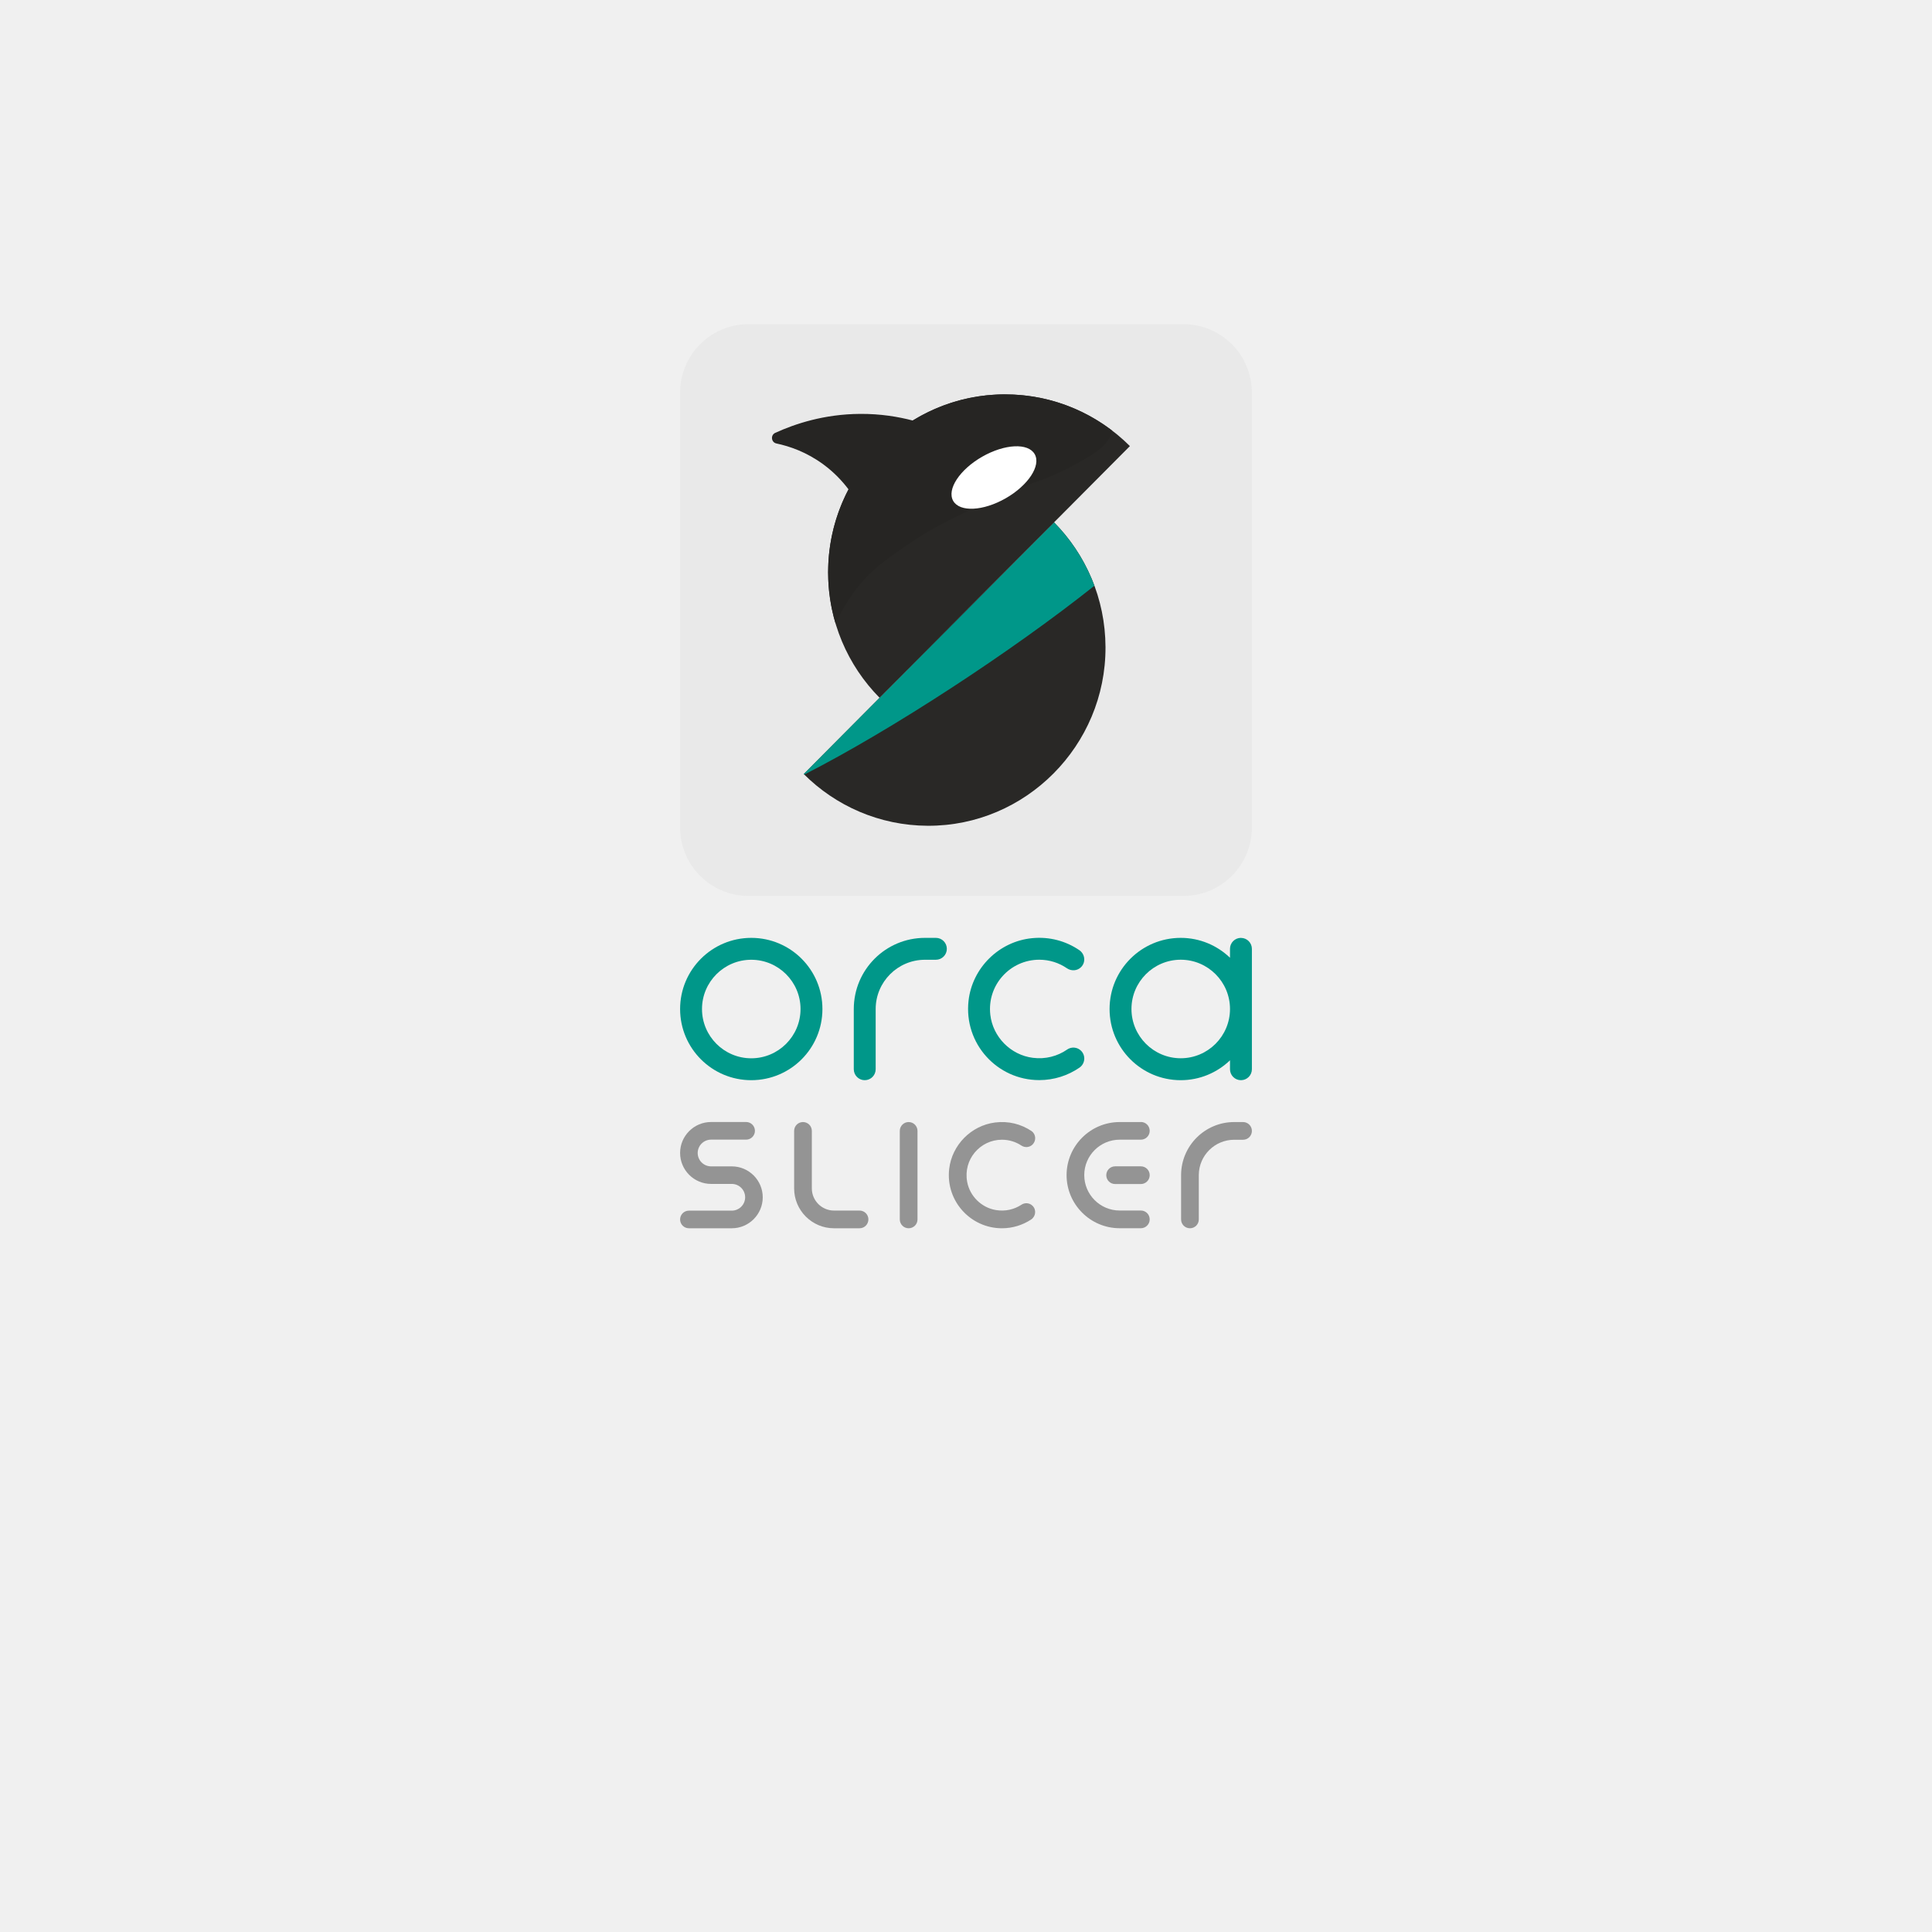
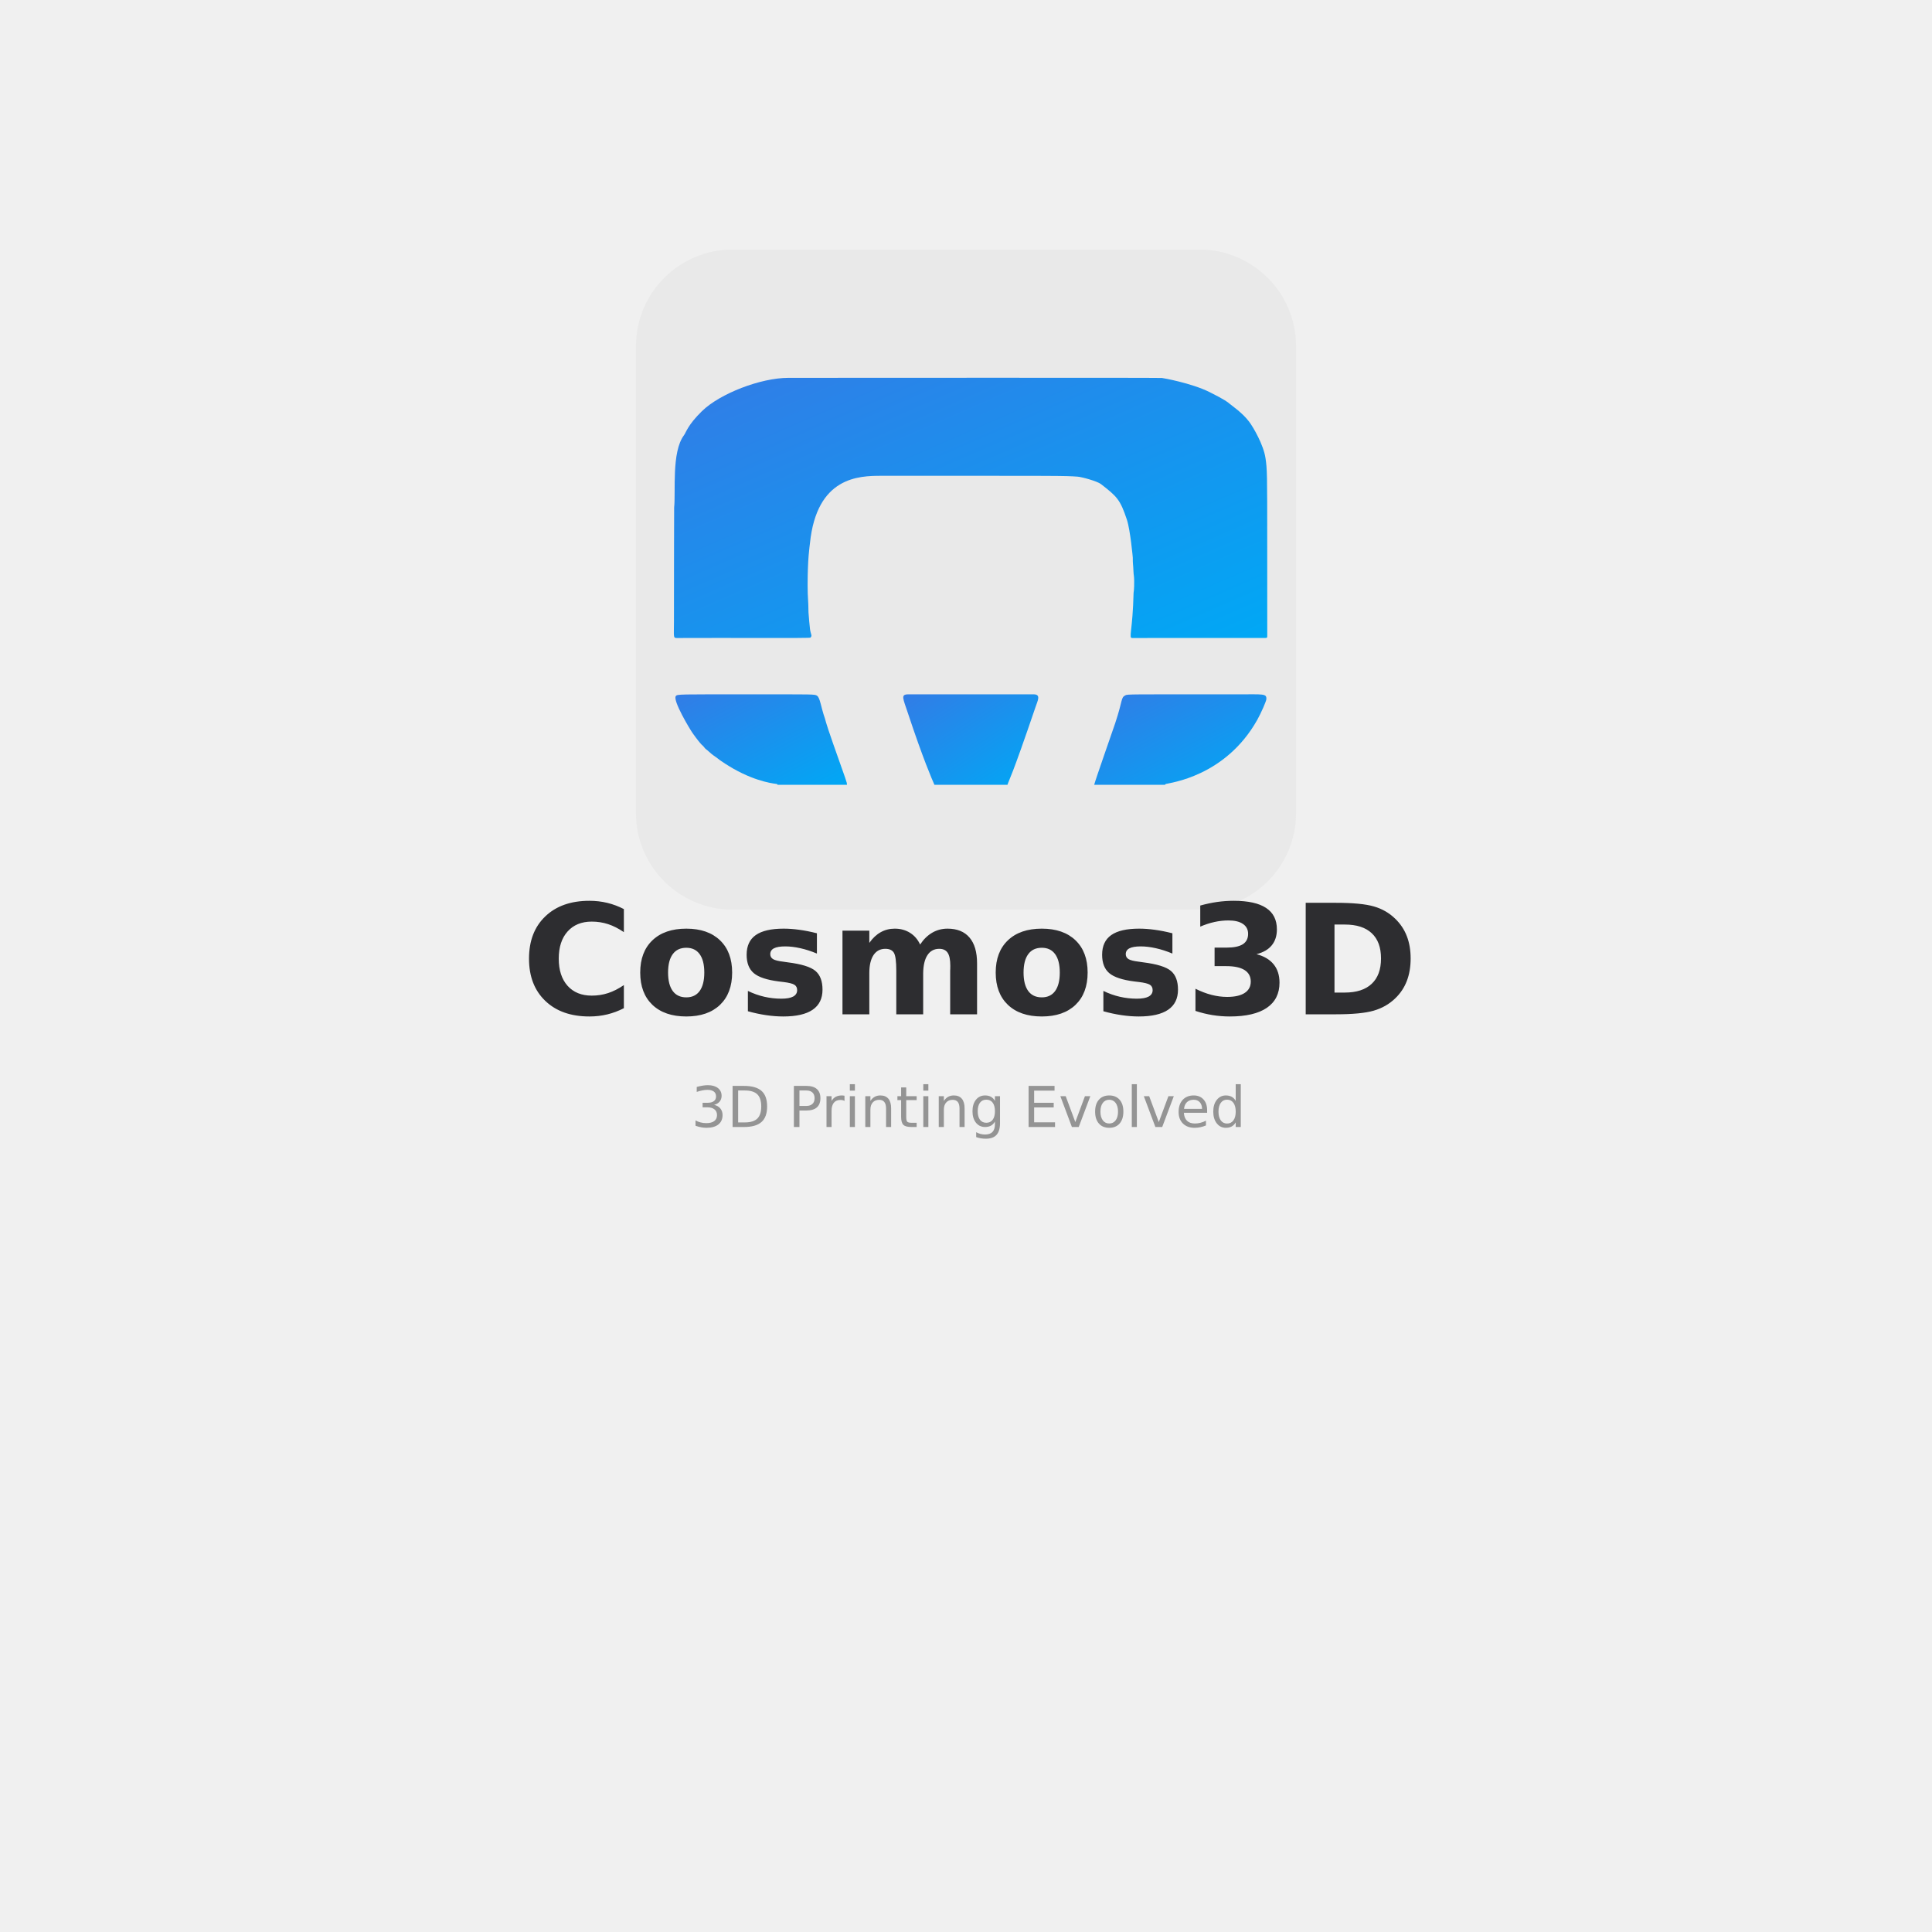
- <svg xmlns="http://www.w3.org/2000/svg" id="a" width="480" height="480" viewBox="0 0 480 480">
-   <g id="b">
-     <g id="c">
-       <rect x="168.97" y="80.54" width="142.05" height="142.05" rx="17" ry="17" style="fill:#e9e9e9;" />
+ <svg xmlns="http://www.w3.org/2000/svg" width="480" height="480" viewBox="0 0 480 480">
+   <defs>
+     <linearGradient id="cosmos_grad" x1="0%" y1="0%" x2="100%" y2="100%">
+       <stop offset="0%" style="stop-color:rgb(50,124,230);stop-opacity:1" />
+       <stop offset="100%" style="stop-color:rgb(0,168,245);stop-opacity:1" />
+     </linearGradient>
+     <clipPath id="logoClip">
+       <rect x="158" y="62" width="164" height="164" rx="24" ry="24" />
+     </clipPath>
+   </defs>
+   <rect x="158" y="62" width="164" height="164" rx="24" ry="24" style="fill:#E9E9E9;" />
+   <g style="clip-path:url(#logoClip);">
+     <g transform="translate(166.1,93.3) scale(0.189)">
+       <g transform="translate(5,1)">
+         <path d="M782.013,339.487C781.872,342.633 782.715,343.94 779.52,343.966C773.738,344.013 612.693,343.87 604.509,344.038C599.418,344.143 605.107,334.812 606.301,284.497C606.305,284.348 607.208,280.908 607.079,268.518C607.009,261.918 606.309,262.065 606.095,255.514C605.815,246.942 605.153,247.048 605.272,238.492C605.274,238.358 602.016,202.059 597.505,188.498C588.687,161.989 584.591,158.163 563.375,141.667C558.574,137.935 538.381,132.309 532.471,131.906C514.49,130.678 514.487,130.809 274.5,130.809C245.11,130.809 189.769,132.066 180.867,219.529C180.388,224.23 177.795,239.383 177.812,274.498C177.821,292.516 178.774,292.437 178.959,310.49C178.988,313.351 180.741,330.948 180.958,332.449C182.069,340.137 184.244,340.655 181.516,343.515C180.55,344.527 76.198,343.655 5.501,344.035C0.966,344.059 2.097,341.665 2.096,323.5C2.092,258.936 2.325,172.775 2.356,172.488C4.6,152.092 -1.337,99.423 15.339,77.388C18.031,73.832 20.041,64.282 38.857,45.862C62.474,22.741 116.114,2.057 152.5,2.034C191.782,2.01 635.338,1.733 643.52,2.186C644.784,2.255 682.471,8.912 706.328,20.842C726.782,31.069 730.405,34.257 732.201,35.837C735.152,38.433 749.179,47.726 758.207,59.699C763.708,66.994 777.058,89.968 779.693,107.47C781.896,122.104 781.966,127.686 781.966,218.5C781.966,322.188 781.951,335.543 782.013,339.487Z" style="fill:url(#cosmos_grad);" />
+         <path d="M647.5,536.999L554.5,536.999C556.879,528.172 578.34,467.399 582.023,456.342C592.487,424.932 589.29,422.665 595.447,419.401C598.498,417.784 598.679,418.094 743.5,418.094C777.192,418.094 781.293,416.862 780.831,424.531C780.676,427.103 773.913,442.656 768.842,451.68C726.76,526.557 653.232,534.437 648.558,535.929C648.08,536.081 647.978,536.847 647.5,536.999Z" style="fill:url(#cosmos_grad);" />
+         <path d="M229.5,536.999L138.5,536.999C138.022,536.849 137.921,536.079 137.443,535.929C136.668,535.685 112.767,534.268 80.304,515.867C75.217,512.983 63.511,505.826 57.352,500.682C56.64,500.087 52.339,497.522 47.809,493.178C44.408,489.917 43.778,490.602 41.127,486.758C40.101,485.271 38.911,486.268 26.797,469.311C22.897,463.853 0.448,426.307 4.493,420.496C6.399,417.758 7.253,418.094 103.5,418.094C186.679,418.094 186.993,417.814 190.172,419.896C194.31,422.608 195.275,434.936 200.464,449.513C201.397,452.136 200.631,452.351 211.218,482.609C228.936,533.246 229.552,533.172 229.5,536.999Z" style="fill:url(#cosmos_grad);" />
+         <path d="M440.5,536.999L344.5,536.999C341.259,529.617 329.699,503.289 309.54,442.485C303.218,423.417 300.025,418.335 309.495,418.098C309.708,418.092 475.187,418.09 475.507,418.099C484.624,418.337 480.206,426.534 477.494,434.498C445.167,529.428 443.211,528.714 440.5,536.999Z" style="fill:url(#cosmos_grad);" />
+       </g>
    </g>
  </g>
-   <g id="d">
-     <path id="e" d="M199.69,192.31c7.91,7.9,18.79,12.8,30.81,12.85,24.33.1,44.25-19.93,44.16-44.4-.05-12.09-4.92-23.03-12.78-30.98l-62.19,62.53Z" style="fill:#292826;" />
+   <g transform="translate(129.54,252.00) scale(1,-1)">
+     <path d="M25.46,1.52 Q23.49,0.50 21.36,-0.02 Q19.23,-0.54 16.90,-0.54 Q9.98,-0.54 5.94,3.33 Q1.89,7.20 1.89,13.82 Q1.89,20.47 5.94,24.33 Q9.98,28.20 16.90,28.20 Q19.23,28.20 21.36,27.68 Q23.49,27.16 25.46,26.14 L25.46,20.41 Q23.47,21.77 21.54,22.40 Q19.61,23.03 17.48,23.03 Q13.66,23.03 11.47,20.57 Q9.28,18.13 9.28,13.82 Q9.28,9.54 11.47,7.08 Q13.66,4.64 17.48,4.64 Q19.61,4.64 21.54,5.27 Q23.47,5.90 25.46,7.26 L25.46,1.52 Z M40.97,16.53 Q38.76,16.53 37.60,14.94 Q36.44,13.36 36.44,10.37 Q36.44,7.39 37.60,5.79 Q38.76,4.21 40.97,4.21 Q43.14,4.21 44.29,5.79 Q45.44,7.39 45.44,10.37 Q45.44,13.36 44.29,14.94 Q43.14,16.53 40.97,16.53 Z M40.97,21.28 Q46.33,21.28 49.35,18.38 Q52.36,15.49 52.36,10.37 Q52.36,5.25 49.35,2.35 Q46.33,-0.54 40.97,-0.54 Q35.59,-0.54 32.55,2.35 Q29.52,5.25 29.52,10.37 Q29.52,15.49 32.55,18.38 Q35.59,21.28 40.97,21.28 Z M73.42,20.13 L73.42,15.09 Q71.29,15.98 69.30,16.42 Q67.32,16.87 65.55,16.87 Q63.66,16.87 62.74,16.39 Q61.83,15.92 61.83,14.94 Q61.83,14.14 62.52,13.71 Q63.22,13.29 65.01,13.08 L66.18,12.91 Q71.29,12.27 73.05,10.78 Q74.81,9.30 74.81,6.12 Q74.81,2.80 72.36,1.13 Q69.91,-0.54 65.06,-0.54 Q63.00,-0.54 60.79,-0.21 Q58.60,0.11 56.27,0.76 L56.27,5.81 Q58.26,4.84 60.35,4.36 Q62.44,3.88 64.59,3.88 Q66.54,3.88 67.52,4.41 Q68.51,4.95 68.51,6.01 Q68.51,6.91 67.83,7.34 Q67.15,7.77 65.13,8.02 L63.96,8.16 Q59.52,8.72 57.74,10.22 Q55.96,11.73 55.96,14.79 Q55.96,18.09 58.22,19.68 Q60.49,21.28 65.16,21.28 Q67.00,21.28 69.02,21.00 Q71.05,20.73 73.42,20.13 Z M99.06,17.33 Q100.33,19.26 102.06,20.27 Q103.79,21.28 105.87,21.28 Q109.45,21.28 111.33,19.07 Q113.21,16.87 113.21,12.65 L113.21,0.00 L106.53,0.00 L106.53,10.84 Q106.54,11.08 106.55,11.33 Q106.56,11.60 106.56,12.08 Q106.56,14.29 105.91,15.28 Q105.26,16.27 103.81,16.27 Q101.92,16.27 100.89,14.71 Q99.86,13.16 99.82,10.21 L99.82,0.00 L93.14,0.00 L93.14,10.84 Q93.14,14.29 92.55,15.28 Q91.95,16.27 90.43,16.27 Q88.52,16.27 87.48,14.71 Q86.44,13.14 86.44,10.22 L86.44,0.00 L79.77,0.00 L79.77,20.78 L86.44,20.78 L86.44,17.74 Q87.67,19.50 89.26,20.39 Q90.84,21.28 92.76,21.28 Q94.91,21.28 96.56,20.24 Q98.21,19.20 99.06,17.33 Z M129.29,16.53 Q127.08,16.53 125.92,14.94 Q124.76,13.36 124.76,10.37 Q124.76,7.39 125.92,5.79 Q127.08,4.21 129.29,4.21 Q131.46,4.21 132.61,5.79 Q133.76,7.39 133.76,10.37 Q133.76,13.36 132.61,14.94 Q131.46,16.53 129.29,16.53 Z M129.29,21.28 Q134.65,21.28 137.67,18.38 Q140.68,15.49 140.68,10.37 Q140.68,5.25 137.67,2.35 Q134.65,-0.54 129.29,-0.54 Q123.91,-0.54 120.87,2.35 Q117.84,5.25 117.84,10.37 Q117.84,15.49 120.87,18.38 Q123.91,21.28 129.29,21.28 Z M161.74,20.13 L161.74,15.09 Q159.61,15.98 157.62,16.42 Q155.64,16.87 153.87,16.87 Q151.98,16.87 151.06,16.39 Q150.15,15.92 150.15,14.94 Q150.15,14.14 150.84,13.71 Q151.54,13.29 153.33,13.08 L154.50,12.91 Q159.61,12.27 161.37,10.78 Q163.13,9.30 163.13,6.12 Q163.13,2.80 160.68,1.13 Q158.23,-0.54 153.38,-0.54 Q151.32,-0.54 149.11,-0.21 Q146.92,0.11 144.59,0.76 L144.59,5.81 Q146.58,4.84 148.67,4.36 Q150.76,3.88 152.91,3.88 Q154.86,3.88 155.84,4.41 Q156.83,4.95 156.83,6.01 Q156.83,6.91 156.15,7.34 Q155.47,7.77 153.45,8.02 L152.28,8.16 Q147.84,8.72 146.06,10.22 Q144.28,11.73 144.28,14.79 Q144.28,18.09 146.54,19.68 Q148.81,21.28 153.48,21.28 Q155.32,21.28 157.34,21.00 Q159.37,20.73 161.74,20.13 Z M182.63,14.94 Q185.43,14.21 186.89,12.42 Q188.35,10.63 188.35,7.87 Q188.35,3.75 185.19,1.60 Q182.04,-0.54 175.99,-0.54 Q173.86,-0.54 171.71,-0.20 Q169.57,0.15 167.47,0.84 L167.47,6.35 Q169.48,5.34 171.45,4.83 Q173.43,4.32 175.34,4.32 Q178.18,4.32 179.69,5.30 Q181.21,6.29 181.21,8.13 Q181.21,10.02 179.66,11.00 Q178.11,11.97 175.08,11.97 L172.22,11.97 L172.22,16.57 L175.23,16.57 Q177.92,16.57 179.24,17.41 Q180.55,18.26 180.55,19.99 Q180.55,21.58 179.27,22.45 Q178.00,23.32 175.66,23.32 Q173.93,23.32 172.17,22.93 Q170.41,22.54 168.66,21.78 L168.66,27.02 Q170.78,27.61 172.85,27.91 Q174.93,28.20 176.94,28.20 Q182.34,28.20 185.01,26.43 Q187.70,24.66 187.70,21.10 Q187.70,18.67 186.41,17.12 Q185.14,15.57 182.63,14.94 Z M202.01,22.30 L202.01,5.40 L204.57,5.40 Q208.94,5.40 211.25,7.57 Q213.57,9.74 213.57,13.88 Q213.57,18.00 211.26,20.15 Q208.97,22.30 204.57,22.30 L202.01,22.30 Z M194.86,27.70 L202.39,27.70 Q208.70,27.70 211.79,26.80 Q214.88,25.91 217.09,23.75 Q219.04,21.87 219.98,19.42 Q220.93,16.98 220.93,13.88 Q220.93,10.74 219.98,8.28 Q219.04,5.82 217.09,3.95 Q214.86,1.80 211.74,0.90 Q208.63,0.00 202.39,0.00 L194.86,0.00 L194.86,27.70 Z" style="fill:#2D2D30;" />
  </g>
-   <g id="f">
-     <path id="g" d="M261.88,129.78l-62.19,62.53s.09.09.13.13c21.79-11.11,51.62-30.64,72.08-46.91-2.21-5.96-5.66-11.32-10.03-15.75" style="fill:#009789;" />
+   <g transform="translate(171.73,280.00) scale(1,-1)">
+     <path d="M5.68,5.50 Q6.67,5.29 7.23,4.62 Q7.79,3.95 7.79,2.97 Q7.79,1.46 6.75,0.63 Q5.71,-0.20 3.79,-0.20 Q3.15,-0.20 2.47,-0.07 Q1.79,0.05 1.07,0.31 L1.07,1.64 Q1.64,1.31 2.32,1.14 Q3.01,0.96 3.75,0.96 Q5.05,0.96 5.73,1.48 Q6.41,1.99 6.41,2.97 Q6.41,3.87 5.78,4.38 Q5.15,4.89 4.02,4.89 L2.83,4.89 L2.83,6.02 L4.08,6.02 Q5.09,6.02 5.63,6.43 Q6.17,6.84 6.17,7.60 Q6.17,8.39 5.62,8.81 Q5.06,9.23 4.02,9.23 Q3.45,9.23 2.80,9.10 Q2.15,8.98 1.37,8.72 L1.37,9.95 Q2.16,10.17 2.85,10.28 Q3.54,10.39 4.14,10.39 Q5.72,10.39 6.63,9.68 Q7.55,8.96 7.55,7.75 Q7.55,6.90 7.06,6.31 Q6.58,5.73 5.68,5.50 Z M11.66,9.07 L11.66,1.14 L13.33,1.14 Q15.44,1.14 16.42,2.09 Q17.40,3.05 17.40,5.11 Q17.40,7.16 16.42,8.12 Q15.44,9.07 13.33,9.07 L11.66,9.07 Z M10.28,10.21 L13.12,10.21 Q16.08,10.21 17.47,8.97 Q18.86,7.74 18.86,5.11 Q18.86,2.47 17.46,1.24 Q16.07,0.00 13.12,0.00 L10.28,0.00 L10.28,10.21 Z M26.89,9.07 L26.89,5.24 L28.63,5.24 Q29.59,5.24 30.12,5.74 Q30.65,6.23 30.65,7.16 Q30.65,8.07 30.12,8.57 Q29.59,9.07 28.63,9.07 L26.89,9.07 Z M25.51,10.21 L28.63,10.21 Q30.35,10.21 31.22,9.43 Q32.10,8.65 32.10,7.16 Q32.10,5.65 31.22,4.87 Q30.35,4.10 28.63,4.10 L26.89,4.10 L26.89,0.00 L25.51,0.00 L25.51,10.21 Z M38.09,6.48 Q37.88,6.60 37.63,6.66 Q37.38,6.72 37.08,6.72 Q36.01,6.72 35.44,6.03 Q34.87,5.33 34.87,4.03 L34.87,0.00 L33.61,0.00 L33.61,7.66 L34.87,7.66 L34.87,6.47 Q35.27,7.16 35.90,7.50 Q36.54,7.84 37.45,7.84 Q37.58,7.84 37.74,7.82 Q37.89,7.81 38.08,7.77 L38.09,6.48 Z M39.41,7.66 L40.67,7.66 L40.67,0.00 L39.41,0.00 L39.41,7.66 Z M39.41,10.64 L40.67,10.64 L40.67,9.04 L39.41,9.04 L39.41,10.64 Z M49.67,4.62 L49.67,0.00 L48.41,0.00 L48.41,4.58 Q48.41,5.67 47.98,6.21 Q47.56,6.75 46.71,6.75 Q45.69,6.75 45.10,6.10 Q44.52,5.45 44.52,4.33 L44.52,0.00 L43.25,0.00 L43.25,7.66 L44.52,7.66 L44.52,6.47 Q44.97,7.16 45.58,7.50 Q46.19,7.84 46.99,7.84 Q48.31,7.84 48.99,7.02 Q49.67,6.21 49.67,4.62 Z M53.42,9.83 L53.42,7.66 L56.01,7.66 L56.01,6.68 L53.42,6.68 L53.42,2.52 Q53.42,1.59 53.67,1.32 Q53.93,1.05 54.72,1.05 L56.01,1.05 L56.01,0.00 L54.72,0.00 Q53.26,0.00 52.71,0.54 Q52.15,1.09 52.15,2.52 L52.15,6.68 L51.23,6.68 L51.23,7.66 L52.15,7.66 L52.15,9.83 L53.42,9.83 Z M57.66,7.66 L58.92,7.66 L58.92,0.00 L57.66,0.00 L57.66,7.66 Z M57.66,10.64 L58.92,10.64 L58.92,9.04 L57.66,9.04 L57.66,10.64 Z M67.92,4.62 L67.92,0.00 L66.66,0.00 L66.66,4.58 Q66.66,5.67 66.24,6.21 Q65.81,6.75 64.96,6.75 Q63.94,6.75 63.36,6.10 Q62.77,5.45 62.77,4.33 L62.77,0.00 L61.50,0.00 L61.50,7.66 L62.77,7.66 L62.77,6.47 Q63.22,7.16 63.83,7.50 Q64.44,7.84 65.24,7.84 Q66.56,7.84 67.24,7.02 Q67.92,6.21 67.92,4.62 Z M75.46,3.92 Q75.46,5.29 74.90,6.04 Q74.34,6.79 73.32,6.79 Q72.31,6.79 71.74,6.04 Q71.18,5.29 71.18,3.92 Q71.18,2.56 71.74,1.80 Q72.31,1.05 73.32,1.05 Q74.34,1.05 74.90,1.80 Q75.46,2.56 75.46,3.92 Z M76.72,0.95 Q76.72,-1.00 75.85,-1.96 Q74.99,-2.91 73.19,-2.91 Q72.53,-2.91 71.94,-2.81 Q71.35,-2.71 70.80,-2.51 L70.80,-1.29 Q71.35,-1.59 71.89,-1.73 Q72.43,-1.87 72.99,-1.87 Q74.23,-1.87 74.85,-1.23 Q75.46,-0.58 75.46,0.72 L75.46,1.35 Q75.07,0.67 74.46,0.33 Q73.86,0.00 73.01,0.00 Q71.60,0.00 70.74,1.07 Q69.88,2.15 69.88,3.92 Q69.88,5.69 70.74,6.77 Q71.60,7.84 73.01,7.84 Q73.86,7.84 74.46,7.51 Q75.07,7.17 75.46,6.49 L75.46,7.66 L76.72,7.66 L76.72,0.95 Z M83.82,10.21 L90.27,10.21 L90.27,9.04 L85.20,9.04 L85.20,6.02 L90.06,6.02 L90.06,4.86 L85.20,4.86 L85.20,1.16 L90.39,1.16 L90.39,0.00 L83.82,0.00 L83.82,10.21 Z M91.71,7.66 L93.04,7.66 L95.43,1.23 L97.82,7.66 L99.16,7.66 L96.28,0.00 L94.58,0.00 L91.71,7.66 Z M103.86,6.77 Q102.85,6.77 102.26,5.99 Q101.67,5.20 101.67,3.82 Q101.67,2.45 102.26,1.66 Q102.84,0.87 103.86,0.87 Q104.86,0.87 105.45,1.66 Q106.04,2.45 106.04,3.82 Q106.04,5.18 105.45,5.98 Q104.86,6.77 103.86,6.77 Z M103.86,7.84 Q105.50,7.84 106.44,6.77 Q107.37,5.71 107.37,3.82 Q107.37,1.94 106.44,0.87 Q105.50,-0.20 103.86,-0.20 Q102.21,-0.20 101.28,0.87 Q100.35,1.94 100.35,3.82 Q100.35,5.71 101.28,6.77 Q102.21,7.84 103.86,7.84 Z M109.46,10.64 L110.72,10.64 L110.72,0.00 L109.46,0.00 L109.46,10.64 Z M112.45,7.66 L113.78,7.66 L116.17,1.23 L118.56,7.66 L119.90,7.66 L117.02,0.00 L115.32,0.00 L112.45,7.66 Z M128.18,4.14 L128.18,3.53 L122.40,3.53 Q122.48,2.23 123.18,1.55 Q123.88,0.87 125.13,0.87 Q125.86,0.87 126.54,1.05 Q127.22,1.22 127.89,1.58 L127.89,0.39 Q127.21,0.10 126.50,-0.05 Q125.79,-0.20 125.06,-0.20 Q123.23,-0.20 122.16,0.87 Q121.09,1.93 121.09,3.75 Q121.09,5.63 122.10,6.74 Q123.12,7.84 124.84,7.84 Q126.38,7.84 127.28,6.84 Q128.18,5.85 128.18,4.14 Z M126.92,4.51 Q126.91,5.54 126.35,6.16 Q125.78,6.77 124.85,6.77 Q123.80,6.77 123.17,6.18 Q122.54,5.58 122.44,4.50 L126.92,4.51 Z M135.28,6.49 L135.28,10.64 L136.54,10.64 L136.54,0.00 L135.28,0.00 L135.28,1.15 Q134.89,0.47 134.28,0.13 Q133.68,-0.20 132.83,-0.20 Q131.44,-0.20 130.57,0.91 Q129.70,2.02 129.70,3.82 Q129.70,5.63 130.57,6.73 Q131.44,7.84 132.83,7.84 Q133.68,7.84 134.28,7.51 Q134.89,7.18 135.28,6.49 Z M131.00,3.82 Q131.00,2.43 131.57,1.65 Q132.14,0.86 133.14,0.86 Q134.14,0.86 134.71,1.65 Q135.28,2.43 135.28,3.82 Q135.28,5.21 134.71,6.00 Q134.14,6.79 133.14,6.79 Q132.14,6.79 131.57,6.00 Q131.00,5.21 131.00,3.82 Z" style="fill:#949494;" />
  </g>
-   <g id="h">
-     <path id="i" d="M249.72,97.98c-24.29,0-43.97,19.8-43.97,44.22,0,12.16,4.88,23.17,12.78,31.16l62.19-62.53c-7.95-7.94-18.9-12.85-30.99-12.85" style="fill:#292826;" />
-   </g>
-   <g id="j">
-     <path id="k" d="M249.72,97.98c-8.41,0-16.27,2.38-22.95,6.5-3.58-.94-8.02-1.69-13.12-1.65-8.89.06-16.12,2.46-21.04,4.71-1.22.56-1.02,2.37.29,2.64,3.23.68,7.49,2.12,11.7,5.23,2.66,1.96,4.68,4.14,6.21,6.17-3.23,6.16-5.07,13.17-5.07,20.62,0,4.44.65,8.73,1.87,12.78,1.86-4.12,3.81-6.88,4.44-7.74,4.04-5.55,8.31-8.44,14.62-12.7,4.65-3.14,11.1-6.83,29.65-14.45,0,0,5.8-1.63,13.58-6.26,3.1-1.84,5.46-3.58,6.21-6.31.05-.19.1-.38.14-.57-7.38-5.62-16.57-8.96-26.53-8.96" style="fill:#262523;" />
-   </g>
-   <g id="l">
-     <path id="m" d="M257.07,112.84c1.61,2.85-1.62,7.76-7.21,10.96-5.6,3.2-11.44,3.48-13.05.63-1.61-2.85,1.62-7.76,7.21-10.96,5.6-3.2,11.44-3.48,13.05-.63" style="fill:#fff;" />
-   </g>
-   <path d="M225.75,278.77c-1.21,0-2.2.98-2.2,2.2v21.99c0,1.21.98,2.2,2.2,2.2s2.2-.98,2.2-2.2v-21.99c0-1.21-.98-2.2-2.2-2.2Z" style="fill:#949494;" />
-   <path d="M283.44,278.77h-5.26c-7.27,0-13.19,5.92-13.19,13.19s5.92,13.19,13.19,13.19h5.26c1.21,0,2.2-.98,2.2-2.2s-.98-2.2-2.2-2.2h-5.26c-4.85,0-8.8-3.95-8.8-8.8s3.95-8.8,8.8-8.8h5.26c1.21,0,2.2-.98,2.2-2.2s-.98-2.2-2.2-2.2Z" style="fill:#949494;" />
-   <path d="M283.44,289.77h-6.39c-1.21,0-2.2.98-2.2,2.2s.98,2.2,2.2,2.2h6.39c1.21,0,2.2-.98,2.2-2.2s-.98-2.2-2.2-2.2Z" style="fill:#949494;" />
-   <path d="M181.81,305.16h-10.65c-1.21,0-2.19-.98-2.19-2.19s.98-2.19,2.19-2.19h10.65c1.83,0,3.32-1.49,3.32-3.32s-1.49-3.32-3.32-3.32h-5.15c-4.24,0-7.69-3.45-7.69-7.69s3.45-7.69,7.69-7.69h8.71c1.21,0,2.19.98,2.19,2.19s-.98,2.19-2.19,2.19h-8.71c-1.83,0-3.32,1.49-3.32,3.32s1.49,3.32,3.32,3.32h5.15c4.24,0,7.69,3.45,7.69,7.69s-3.45,7.69-7.69,7.69Z" style="fill:#949494;" />
-   <path d="M253.77,299.31c-1.78,1.17-4,1.72-6.36,1.32-3.57-.6-6.46-3.44-7.12-7-1.03-5.58,3.24-10.47,8.64-10.47,1.78,0,3.44.53,4.83,1.45.88.58,2.04.48,2.78-.26h0c.97-.97.84-2.6-.29-3.36-2.53-1.7-5.68-2.54-9.04-2.11-5.94.76-10.71,5.6-11.39,11.55-.9,7.96,5.33,14.73,13.11,14.73,2.67,0,5.15-.8,7.23-2.16,1.18-.78,1.38-2.42.38-3.42h0c-.74-.74-1.9-.85-2.77-.27Z" style="fill:#949494;" />
-   <path d="M213.55,300.76h-6.35c-3.03,0-5.5-2.47-5.5-5.5v-14.29c0-1.21-.98-2.2-2.2-2.2s-2.2.98-2.2,2.2v14.29c0,5.46,4.44,9.9,9.9,9.9h6.35c1.21,0,2.2-.98,2.2-2.2s-.98-2.2-2.2-2.2Z" style="fill:#949494;" />
-   <path d="M308.83,283.17h-2.2c-4.82,0-8.75,3.9-8.79,8.72v11.07c0,1.21-.98,2.2-2.2,2.2s-2.2-.98-2.2-2.2v-11.07c.04-7.24,5.94-13.12,13.19-13.12h2.2c1.21,0,2.2.98,2.2,2.2s-.98,2.2-2.2,2.2Z" style="fill:#949494;" />
-   <path d="M186.65,238.45c6.75,0,12.24,5.49,12.24,12.24s-5.49,12.24-12.24,12.24-12.24-5.49-12.24-12.24,5.49-12.24,12.24-12.24M186.65,233.01c-9.76,0-17.68,7.91-17.68,17.68s7.91,17.68,17.68,17.68,17.68-7.91,17.68-17.68-7.91-17.68-17.68-17.68h0Z" style="fill:#009789;" />
-   <path d="M308.31,233.01c-1.5,0-2.72,1.22-2.72,2.72v2.22c-3.18-3.05-7.48-4.94-12.24-4.94-9.76,0-17.68,7.91-17.68,17.68s7.91,17.68,17.68,17.68c4.75,0,9.06-1.89,12.24-4.94v2.22c0,1.5,1.22,2.72,2.72,2.72s2.72-1.22,2.72-2.72v-29.91c0-1.5-1.22-2.72-2.72-2.72ZM293.35,262.92c-6.75,0-12.24-5.49-12.24-12.24s5.49-12.24,12.24-12.24,12.24,5.49,12.24,12.24-5.49,12.24-12.24,12.24Z" style="fill:#009789;" />
-   <path d="M232.52,233.01h-2.72c-9.76,0-17.68,7.91-17.68,17.68v14.96c0,1.5,1.22,2.72,2.72,2.72s2.72-1.22,2.72-2.72v-14.96c0-6.75,5.49-12.24,12.24-12.24h0s2.72,0,2.72,0c1.5,0,2.72-1.22,2.72-2.72s-1.22-2.72-2.72-2.72Z" style="fill:#009789;" />
-   <path d="M265.11,260.77c-2.37,1.63-5.34,2.45-8.51,2.04-5.51-.7-9.94-5.19-10.56-10.71-.84-7.38,4.94-13.66,12.16-13.66,2.55,0,4.91.78,6.87,2.12,1.1.75,2.57.67,3.52-.28h0c1.22-1.22.99-3.23-.43-4.21-3.29-2.25-7.39-3.42-11.77-2.98-8.19.81-14.84,7.37-15.76,15.55-1.19,10.67,7.13,19.71,17.56,19.71,3.71,0,7.15-1.14,10-3.1,1.41-.97,1.61-2.98.4-4.19h0c-.93-.93-2.39-1.05-3.48-.3Z" style="fill:#009789;" />
</svg>
